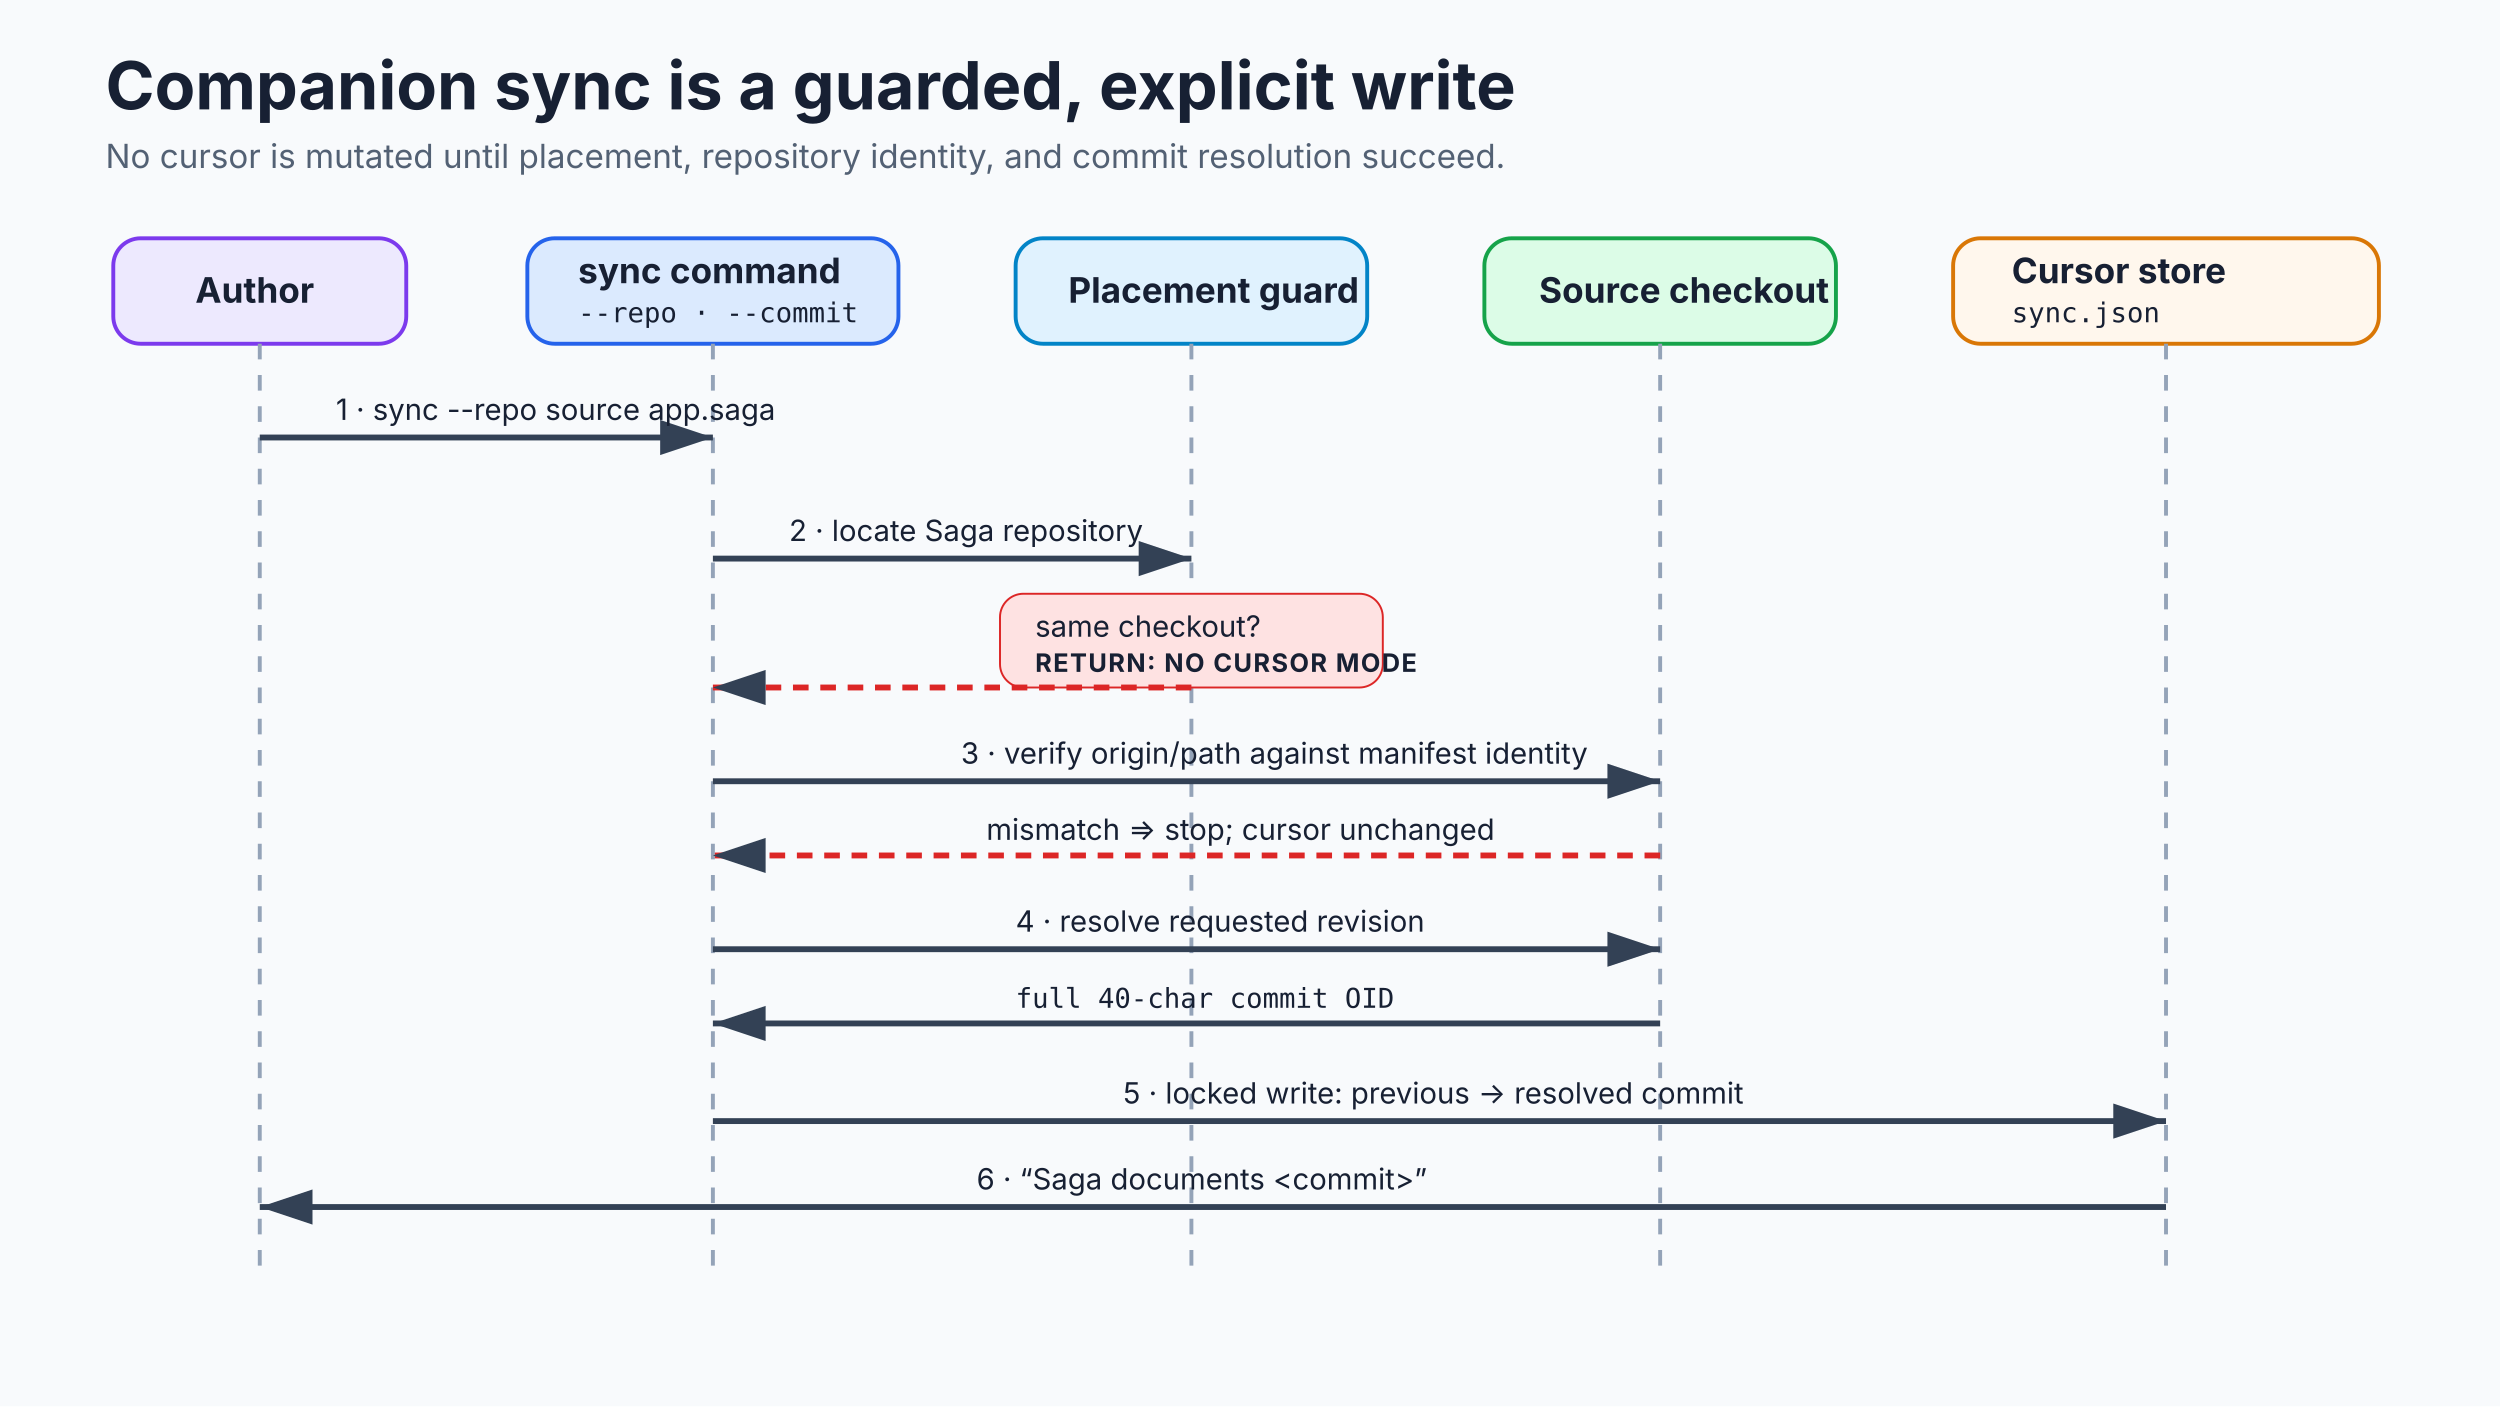
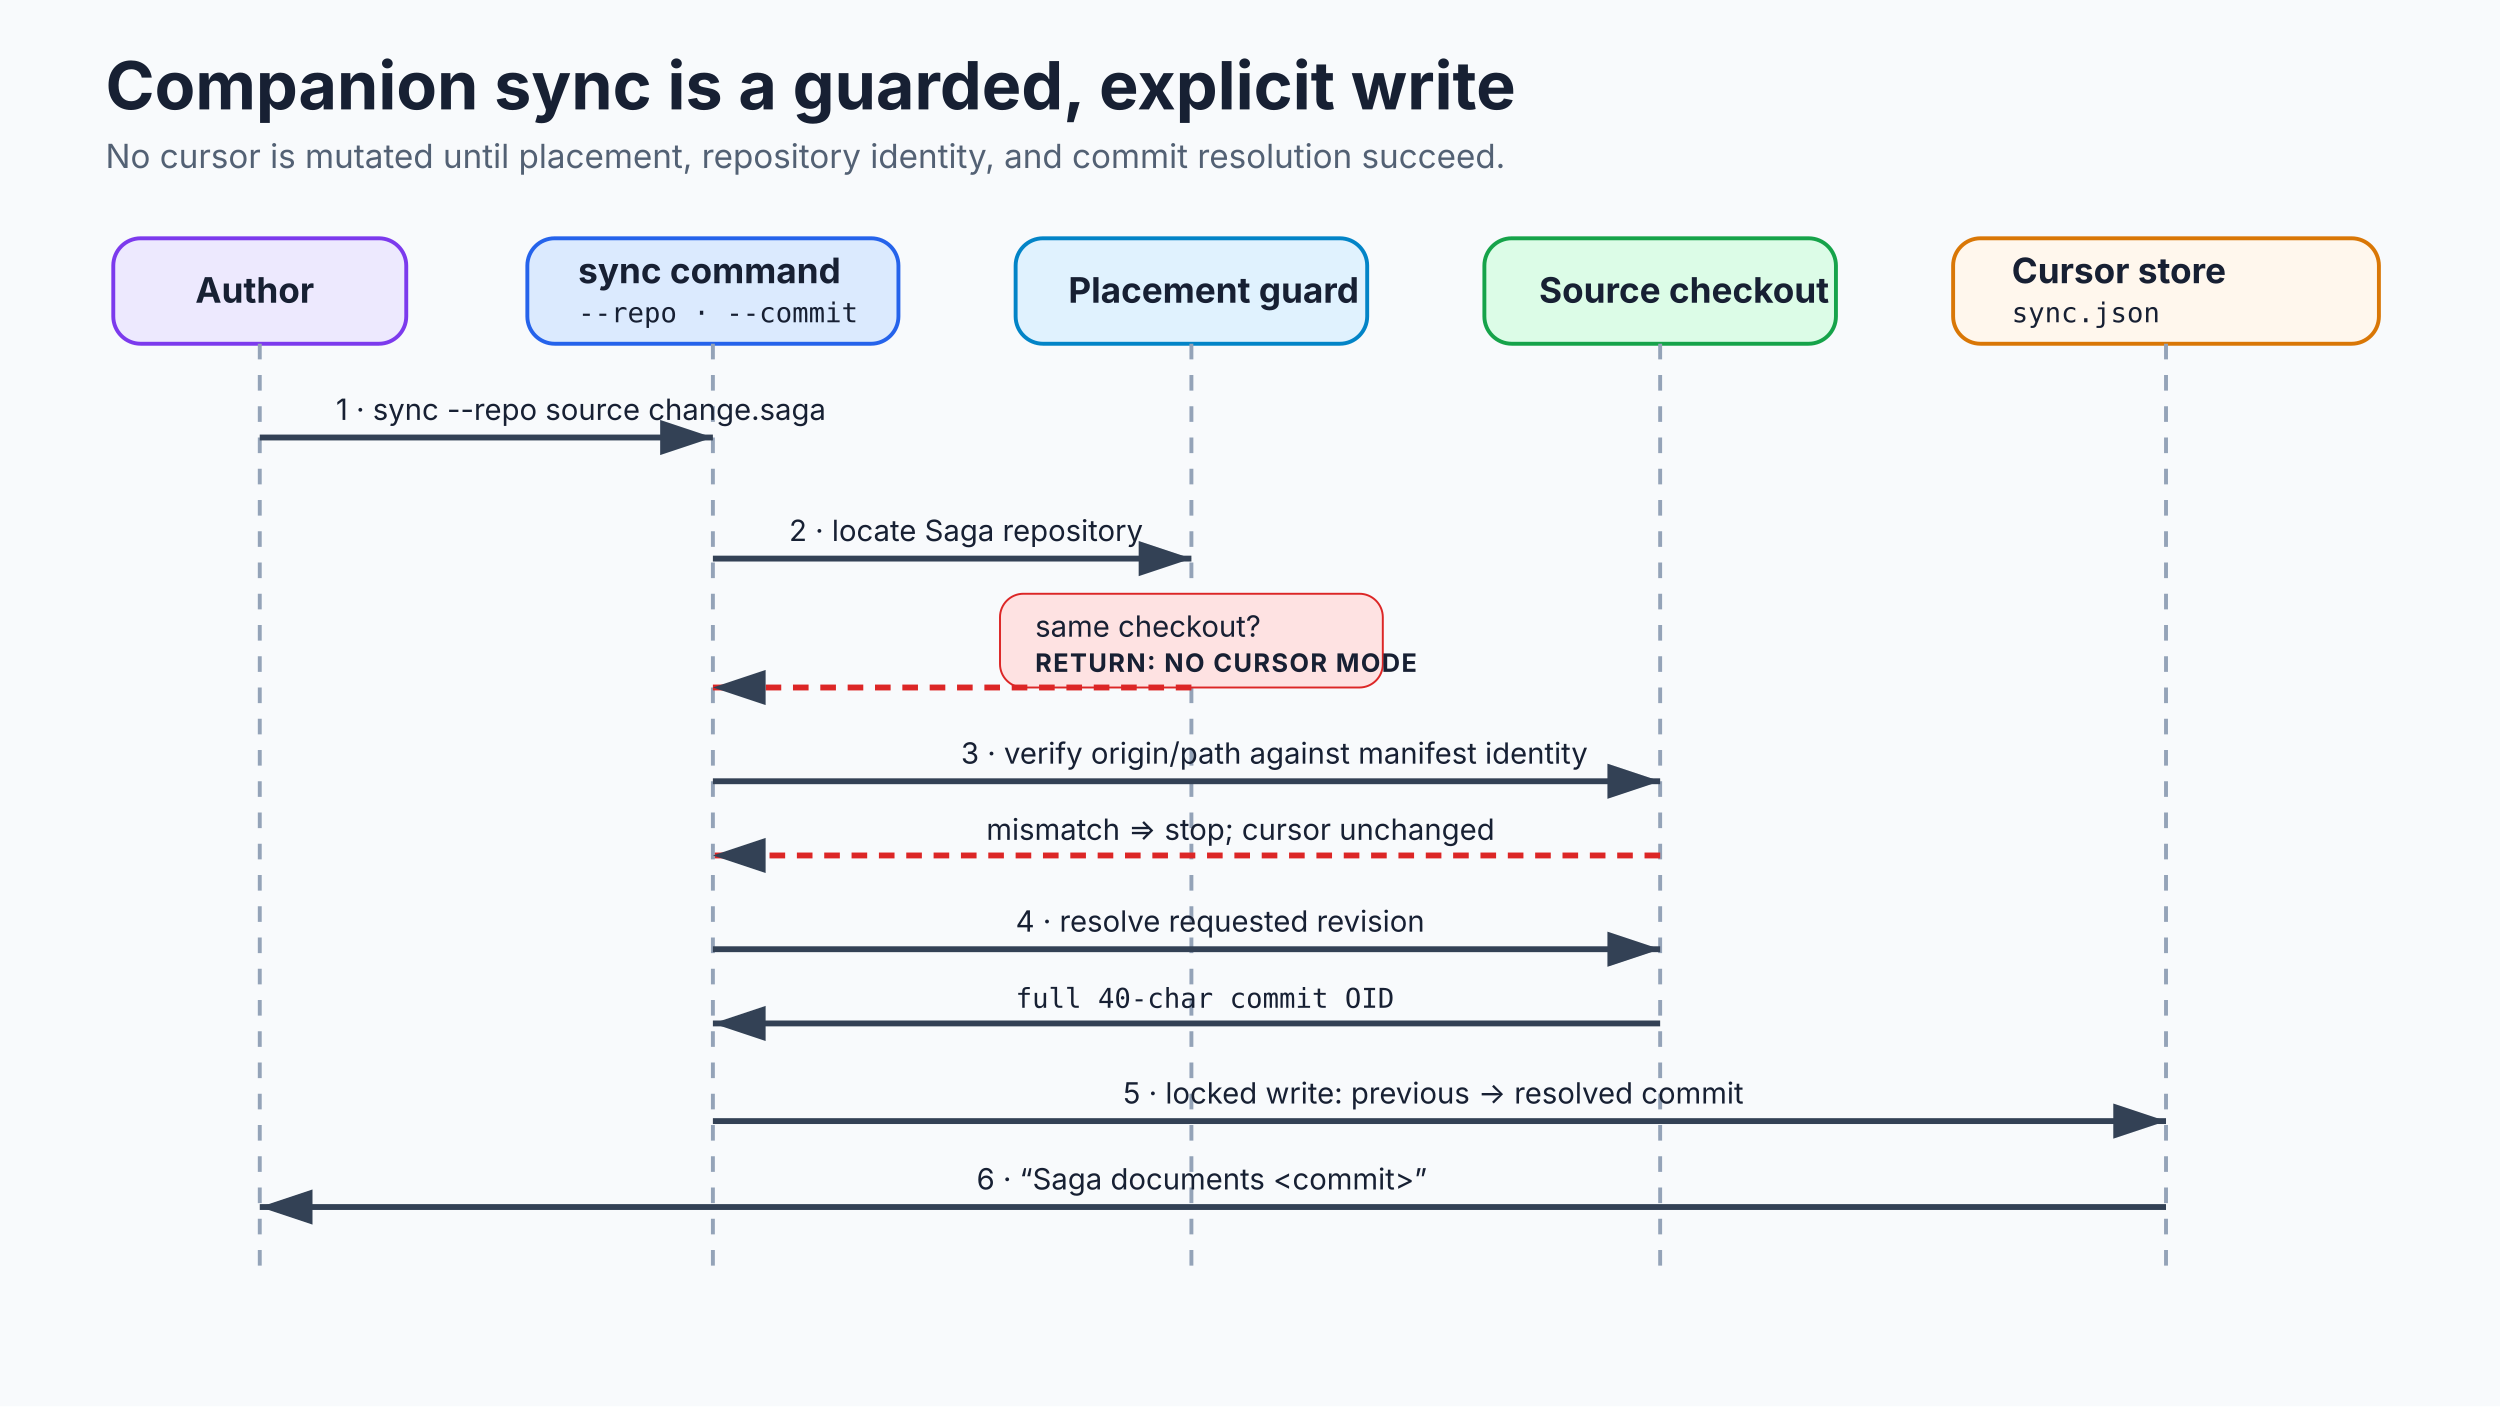
<svg xmlns="http://www.w3.org/2000/svg" viewBox="0 0 1280 720" role="img" aria-labelledby="title desc">
  <defs>
    <marker id="arrow" markerWidth="10" markerHeight="10" refX="9" refY="3" orient="auto">
      <path d="M0,0 L0,6 L9,3 z" fill="#334155" />
    </marker>
    <style>.t{font-family:ui-sans-serif,system-ui,-apple-system,sans-serif;fill:#172033}.title{font-size:34px;font-weight:750}.sub{font-size:17px;fill:#536174}.h{font-size:18px;font-weight:720}.b{font-size:15px}.mono{font-family:ui-monospace,SFMono-Regular,Menlo,monospace;font-size:14px}.tag{font-size:13px;font-weight:750;letter-spacing:.7px}.life{stroke:#94a3b8;stroke-width:2;stroke-dasharray:8 8}.msg{stroke:#334155;stroke-width:3;fill:none;marker-end:url(#arrow)}.ret{stroke:#dc2626;stroke-width:3;stroke-dasharray:8 6;fill:none;marker-end:url(#arrow)}</style>
  </defs>
  <rect width="1280" height="720" fill="#f8fafc" />
  <text class="t title" x="54" y="56">Companion sync is a guarded, explicit write</text>
  <text class="t sub" x="54" y="86">No cursor is mutated until placement, repository identity, and commit resolution succeed.</text>
  <g id="author">
    <rect x="58" y="122" width="150" height="54" rx="14" fill="#ede9fe" stroke="#7c3aed" stroke-width="2" />
    <text class="t h" x="100" y="155">Author</text>
    <path class="life" d="M133 176 V650" />
  </g>
  <g id="sync-command">
    <rect x="270" y="122" width="190" height="54" rx="14" fill="#dbeafe" stroke="#2563eb" stroke-width="2" />
    <text class="t h" x="296" y="145">sync command</text>
    <text class="t mono" x="296" y="165">--repo · --commit</text>
    <path class="life" d="M365 176 V650" />
  </g>
  <g id="placement-guard">
    <rect x="520" y="122" width="180" height="54" rx="14" fill="#e0f2fe" stroke="#0284c7" stroke-width="2" />
    <text class="t h" x="547" y="155">Placement guard</text>
    <path class="life" d="M610 176 V650" />
  </g>
  <g id="verify-checkout">
    <rect x="760" y="122" width="180" height="54" rx="14" fill="#dcfce7" stroke="#16a34a" stroke-width="2" />
    <text class="t h" x="788" y="155">Source checkout</text>
    <path class="life" d="M850 176 V650" />
  </g>
  <g id="write-cursor">
    <rect x="1000" y="122" width="218" height="54" rx="14" fill="#fff7ed" stroke="#d97706" stroke-width="2" />
    <text class="t h" x="1030" y="145">Cursor store</text>
    <text class="t mono" x="1030" y="165">sync.json</text>
    <path class="life" d="M1109 176 V650" />
  </g>
  <path class="msg" d="M133 224 H365" />
-   <text class="t b" x="172" y="215">1 · sync --repo source app.saga</text>
+   <text class="t b" x="172" y="215">1 · sync --repo source change.saga</text>
  <path class="msg" d="M365 286 H610" />
  <text class="t b" x="404" y="277">2 · locate Saga repository</text>
  <rect x="512" y="304" width="196" height="48" rx="12" fill="#fee2e2" stroke="#dc2626" />
  <text class="t b" x="530" y="326">same checkout?</text>
  <text class="t tag" x="530" y="344" fill="#b91c1c">RETURN: NO CURSOR MODE</text>
  <path class="ret" d="M610 352 H365" />
  <path class="msg" d="M365 400 H850" />
  <text class="t b" x="492" y="391">3 · verify origin/path against manifest identity</text>
  <path class="ret" d="M850 438 H365" />
  <text class="t b" x="505" y="430" fill="#b91c1c">mismatch ⇒ stop; cursor unchanged</text>
  <g id="resolve-commit">
    <path class="msg" d="M365 486 H850" />
    <text class="t b" x="520" y="477">4 · resolve requested revision</text>
    <path class="msg" d="M850 524 H365" />
    <text class="t mono" x="520" y="516">full 40-char commit OID</text>
  </g>
  <path class="msg" d="M365 574 H1109" />
  <text class="t b" x="575" y="565">5 · locked write: previous → resolved commit</text>
  <path class="msg" d="M1109 618 H133" />
  <text class="t b" x="500" y="609">6 · “Saga documents &lt;commit&gt;”</text>
</svg>
